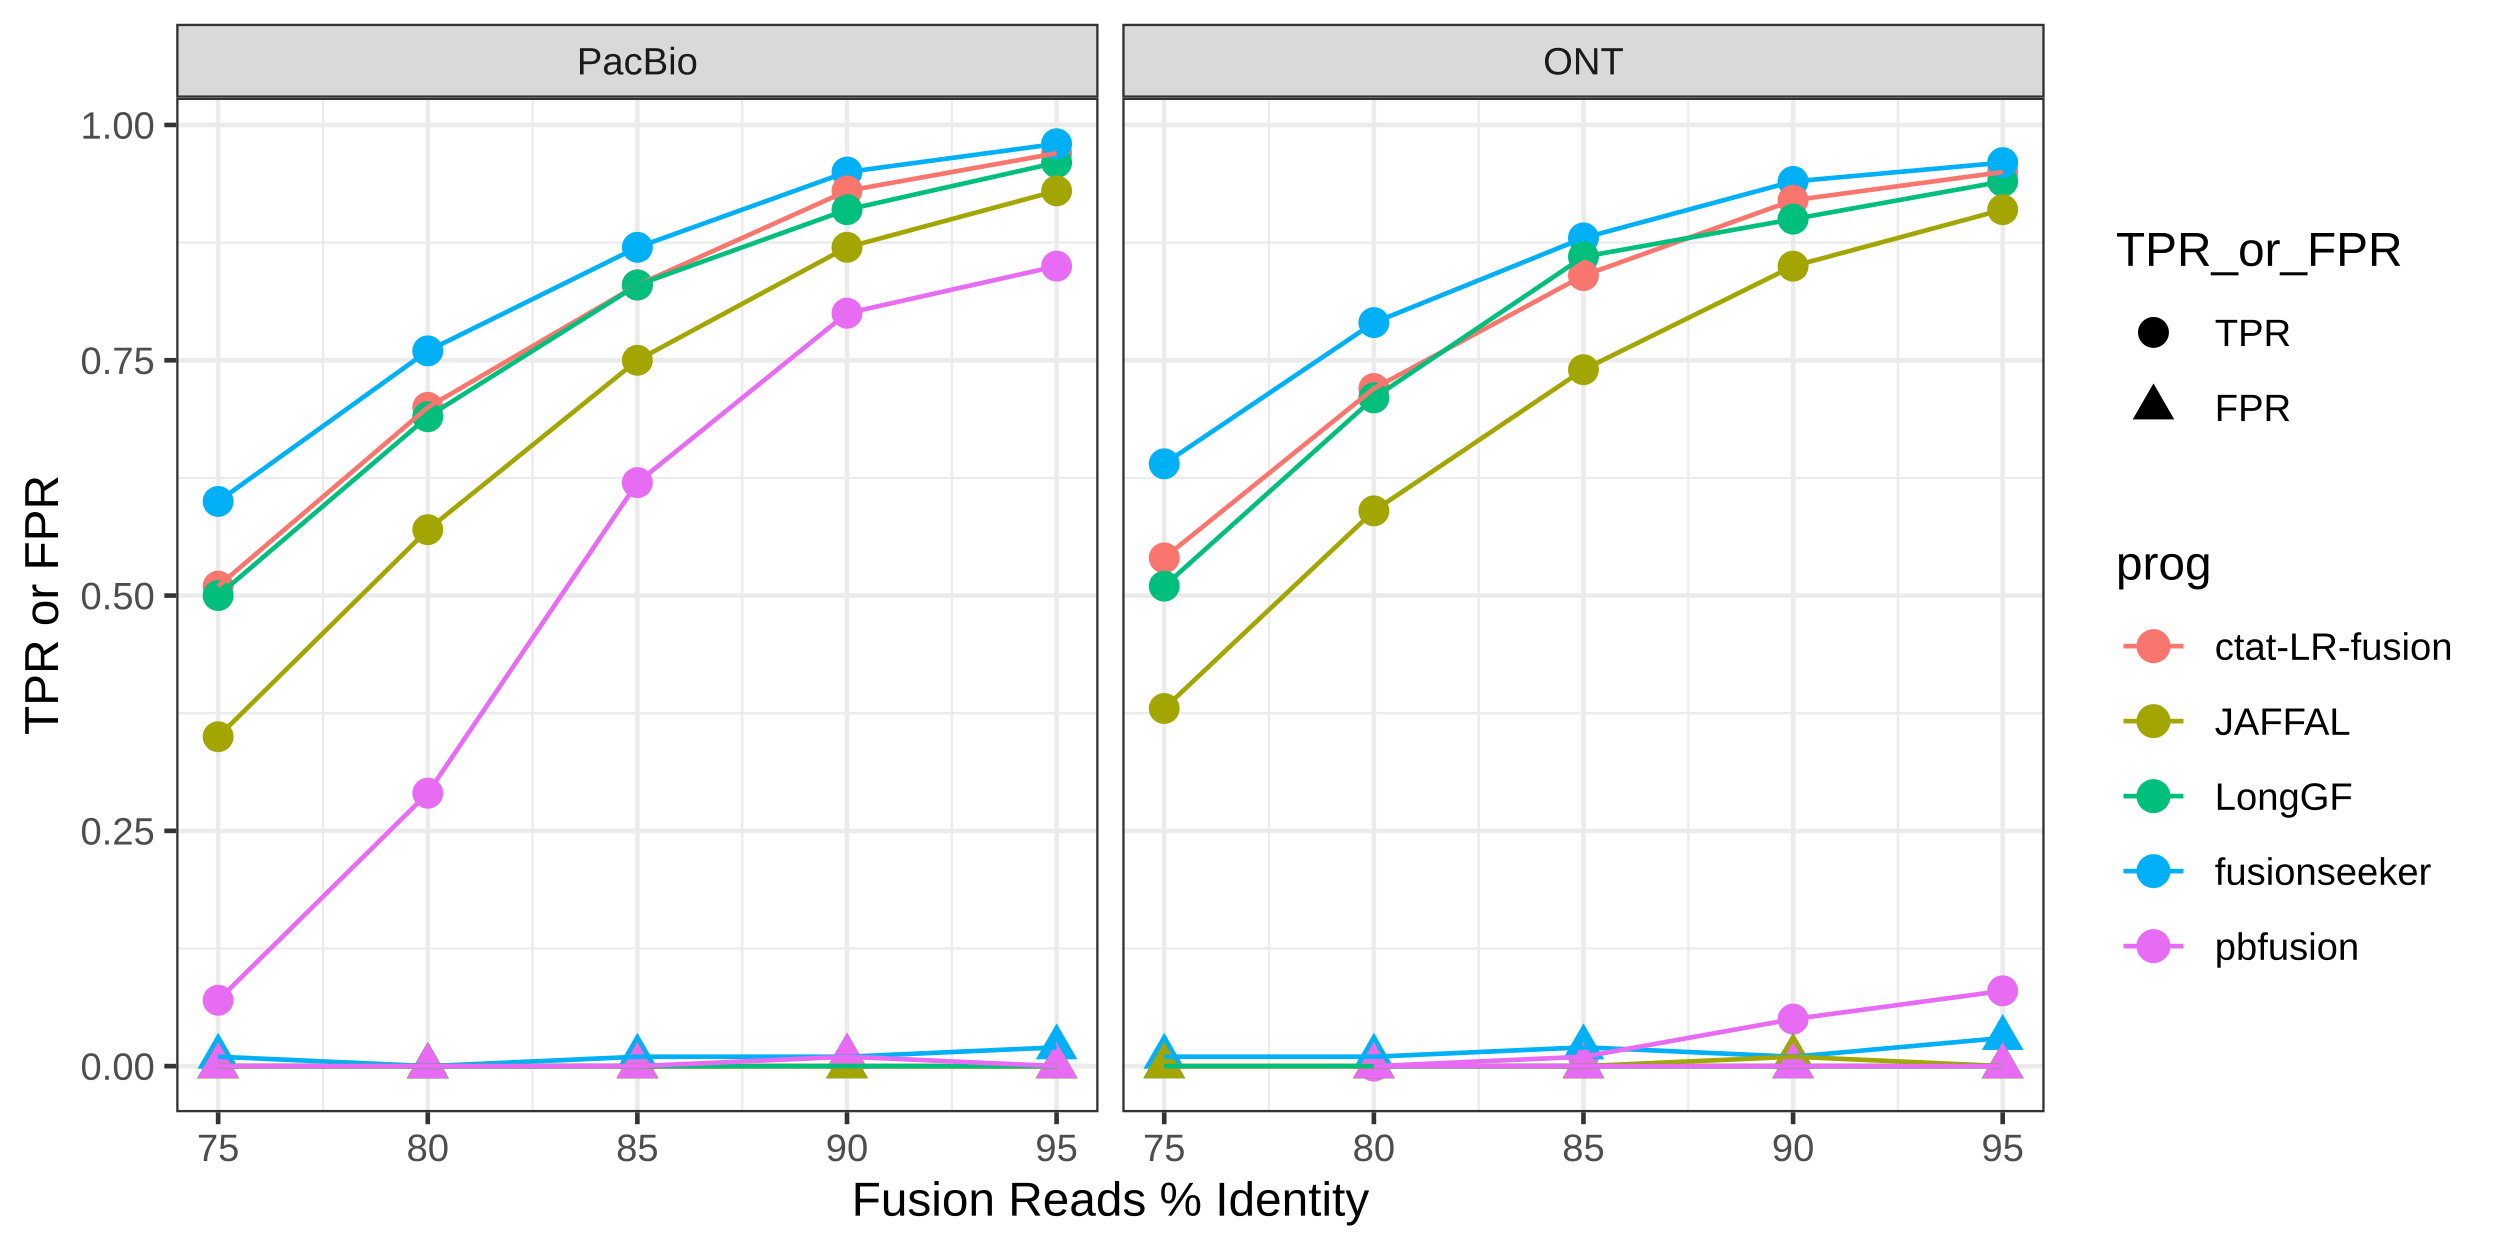
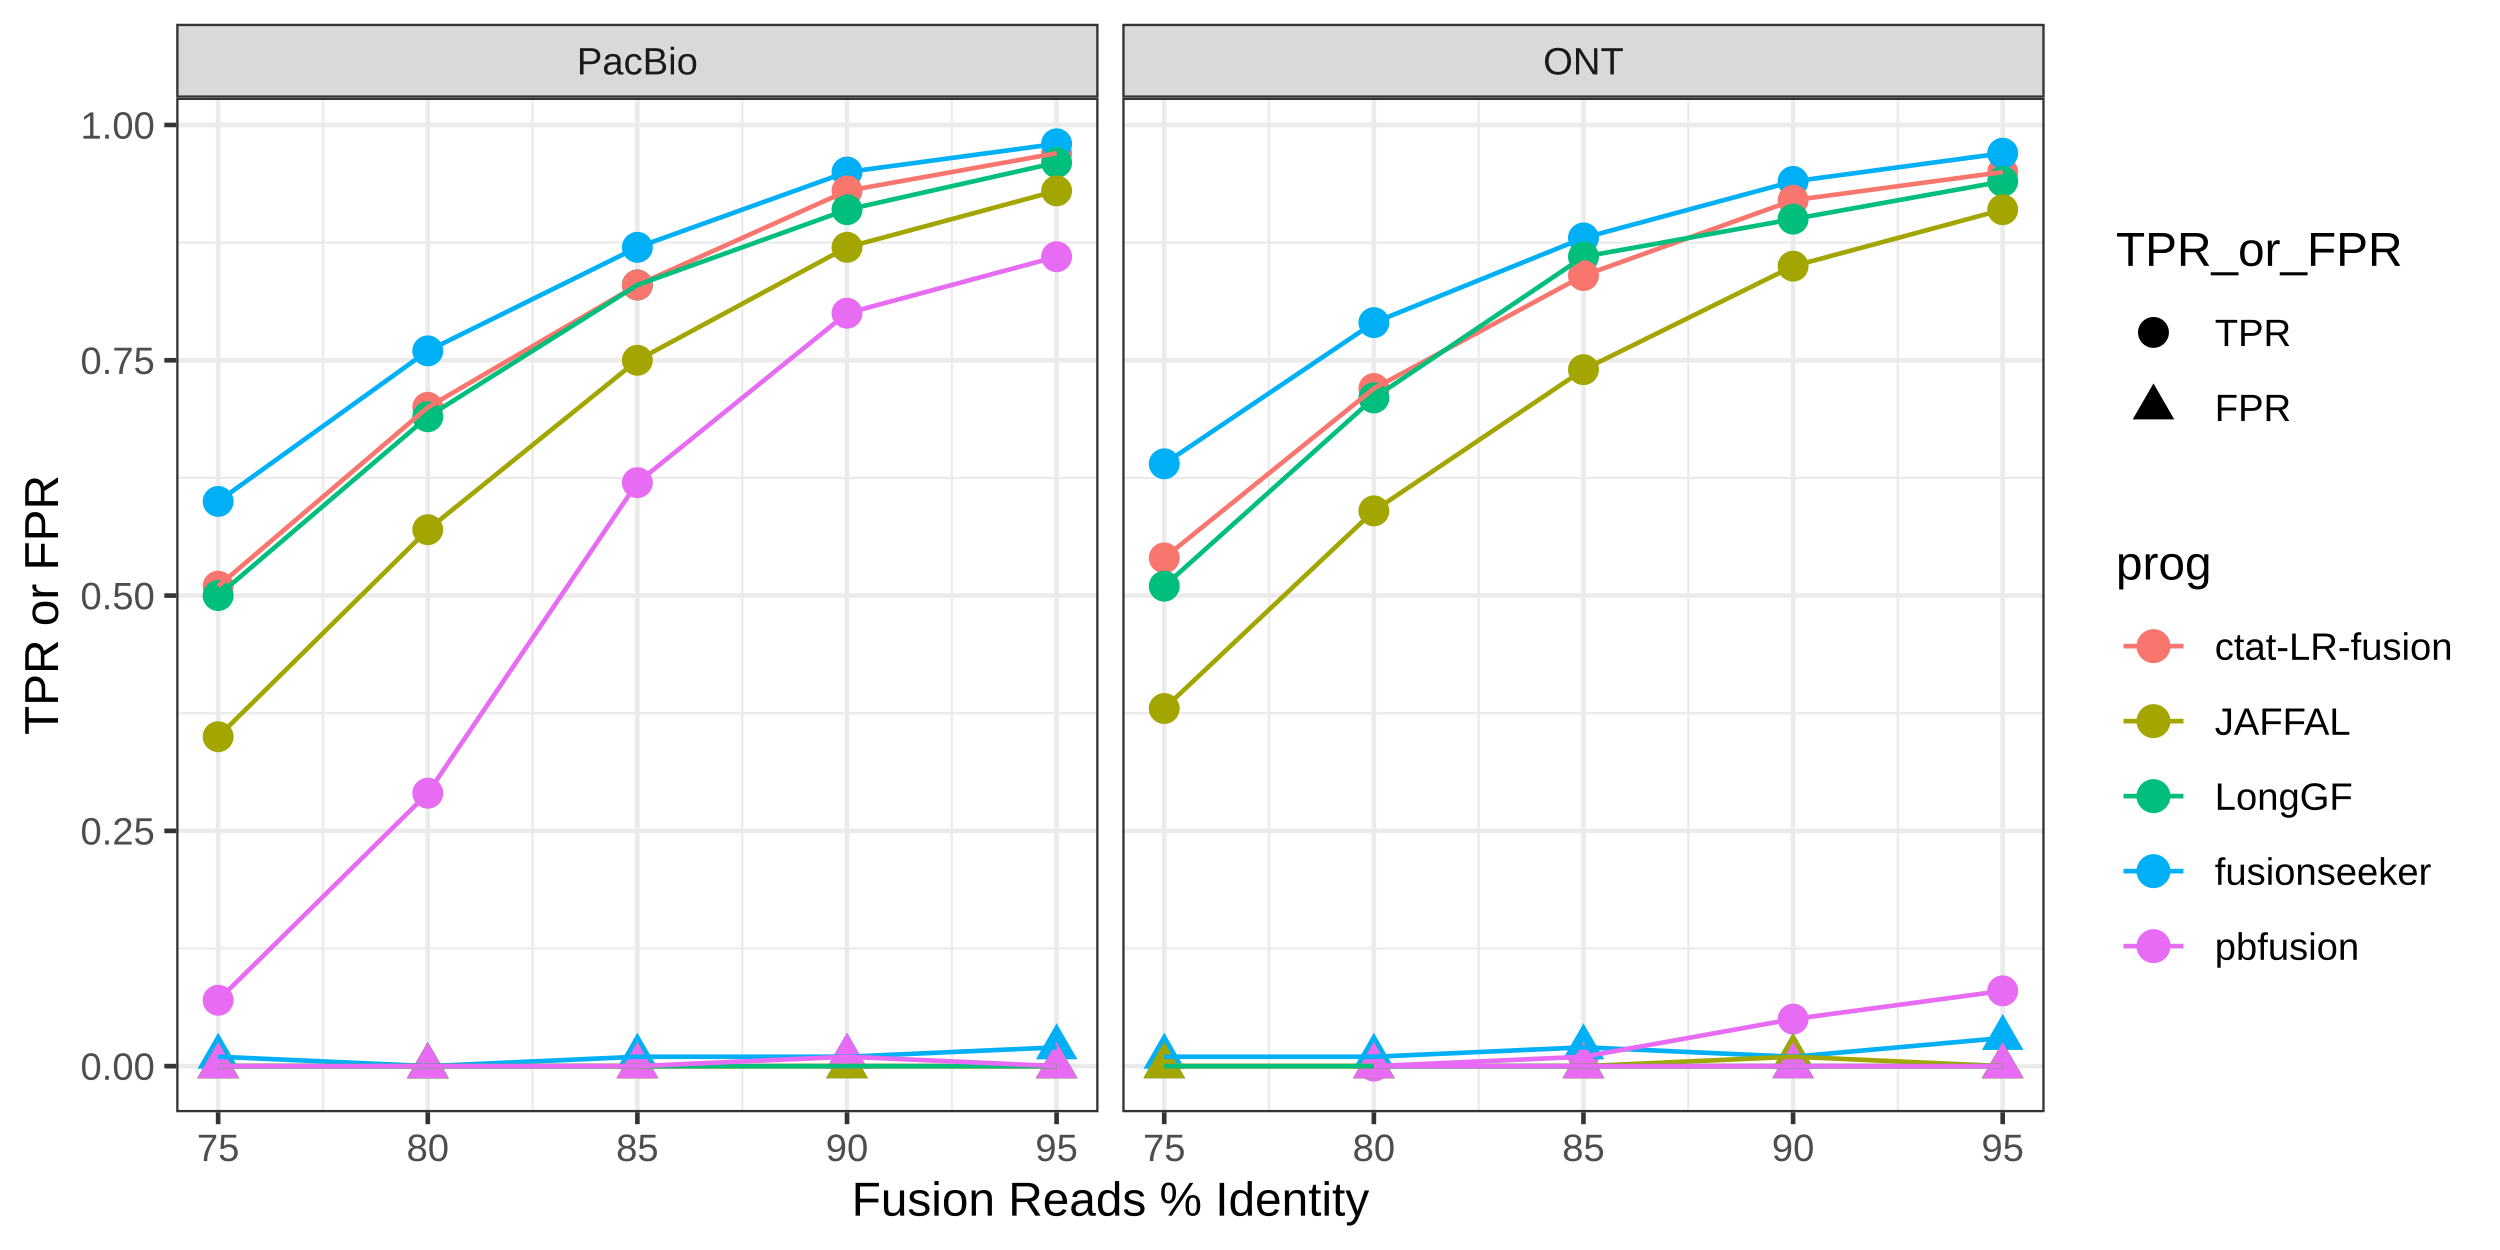
<svg xmlns="http://www.w3.org/2000/svg" class="svglite" width="576.00pt" height="288.00pt" viewBox="0 0 576.00 288.00">
  <defs>
    <style type="text/css">
    .svglite line, .svglite polyline, .svglite polygon, .svglite path, .svglite rect, .svglite circle {
      fill: none;
      stroke: #000000;
      stroke-linecap: round;
      stroke-linejoin: round;
      stroke-miterlimit: 10.00;
    }
    .svglite text {
      white-space: pre;
    }
  </style>
  </defs>
  <rect width="100%" height="100%" style="stroke: none; fill: #FFFFFF;" />
  <defs>
    <clipPath id="cpMC4wMHw1NzYuMDB8MC4wMHwyODguMDA=">
      <rect x="0.00" y="0.00" width="576.00" height="288.00" />
    </clipPath>
  </defs>
  <g clip-path="url(#cpMC4wMHw1NzYuMDB8MC4wMHwyODguMDA=)">
    <rect x="-0" y="0.00" width="576.00" height="288.00" style="stroke-width: 1.07; stroke: #FFFFFF; fill: #FFFFFF;" />
  </g>
  <defs>
    <clipPath id="cpNDAuNjB8MjUzLjEwfDIyLjUwfDI1Ni4yNw==">
      <rect x="40.60" y="22.50" width="212.50" height="233.76" />
    </clipPath>
  </defs>
  <g clip-path="url(#cpNDAuNjB8MjUzLjEwfDIyLjUwfDI1Ni4yNw==)">
    <rect x="40.60" y="22.50" width="212.50" height="233.76" style="stroke-width: 1.07; stroke: none; fill: #FFFFFF;" />
    <polyline points="40.60,218.53 253.10,218.53 " style="stroke-width: 0.53; stroke: #EBEBEB; stroke-linecap: butt;" />
    <polyline points="40.60,164.32 253.10,164.32 " style="stroke-width: 0.53; stroke: #EBEBEB; stroke-linecap: butt;" />
    <polyline points="40.60,110.11 253.10,110.11 " style="stroke-width: 0.53; stroke: #EBEBEB; stroke-linecap: butt;" />
    <polyline points="40.60,55.90 253.10,55.90 " style="stroke-width: 0.53; stroke: #EBEBEB; stroke-linecap: butt;" />
    <polyline points="74.41,256.27 74.41,22.50 " style="stroke-width: 0.53; stroke: #EBEBEB; stroke-linecap: butt;" />
    <polyline points="122.71,256.27 122.71,22.50 " style="stroke-width: 0.53; stroke: #EBEBEB; stroke-linecap: butt;" />
    <polyline points="171.00,256.27 171.00,22.50 " style="stroke-width: 0.53; stroke: #EBEBEB; stroke-linecap: butt;" />
    <polyline points="219.30,256.27 219.30,22.50 " style="stroke-width: 0.53; stroke: #EBEBEB; stroke-linecap: butt;" />
    <polyline points="40.60,245.64 253.10,245.64 " style="stroke-width: 1.07; stroke: #EBEBEB; stroke-linecap: butt;" />
    <polyline points="40.60,191.43 253.10,191.43 " style="stroke-width: 1.07; stroke: #EBEBEB; stroke-linecap: butt;" />
    <polyline points="40.60,137.22 253.10,137.22 " style="stroke-width: 1.07; stroke: #EBEBEB; stroke-linecap: butt;" />
    <polyline points="40.60,83.01 253.10,83.01 " style="stroke-width: 1.07; stroke: #EBEBEB; stroke-linecap: butt;" />
    <polyline points="40.60,28.79 253.10,28.79 " style="stroke-width: 1.07; stroke: #EBEBEB; stroke-linecap: butt;" />
    <polyline points="50.26,256.27 50.26,22.50 " style="stroke-width: 1.07; stroke: #EBEBEB; stroke-linecap: butt;" />
    <polyline points="98.56,256.27 98.56,22.50 " style="stroke-width: 1.07; stroke: #EBEBEB; stroke-linecap: butt;" />
    <polyline points="146.85,256.27 146.85,22.50 " style="stroke-width: 1.07; stroke: #EBEBEB; stroke-linecap: butt;" />
    <polyline points="195.15,256.27 195.15,22.50 " style="stroke-width: 1.07; stroke: #EBEBEB; stroke-linecap: butt;" />
    <polyline points="243.44,256.27 243.44,22.50 " style="stroke-width: 1.07; stroke: #EBEBEB; stroke-linecap: butt;" />
    <circle cx="243.44" cy="35.30" r="3.56" style="stroke-width: 0.71; stroke: none; fill: #F8766D;" />
+     <circle cx="243.44" cy="33.13" r="3.56" style="stroke-width: 0.71; stroke: none; fill: #00B0F6;" />
    <circle cx="243.44" cy="37.47" r="3.56" style="stroke-width: 0.71; stroke: none; fill: #00BF7D;" />
-     <circle cx="243.44" cy="33.13" r="3.56" style="stroke-width: 0.71; stroke: none; fill: #00B0F6;" />
    <circle cx="195.15" cy="39.64" r="3.56" style="stroke-width: 0.71; stroke: none; fill: #00B0F6;" />
    <circle cx="195.15" cy="43.97" r="3.56" style="stroke-width: 0.71; stroke: none; fill: #F8766D;" />
    <circle cx="243.44" cy="43.97" r="3.56" style="stroke-width: 0.71; stroke: none; fill: #A3A500;" />
    <circle cx="195.15" cy="48.31" r="3.56" style="stroke-width: 0.71; stroke: none; fill: #00BF7D;" />
    <circle cx="195.15" cy="56.98" r="3.56" style="stroke-width: 0.71; stroke: none; fill: #A3A500;" />
    <circle cx="146.85" cy="56.98" r="3.56" style="stroke-width: 0.71; stroke: none; fill: #00B0F6;" />
-     <circle cx="243.44" cy="61.32" r="3.56" style="stroke-width: 0.71; stroke: none; fill: #E76BF3;" />
+     <circle cx="243.44" cy="59.15" r="3.56" style="stroke-width: 0.71; stroke: none; fill: #E76BF3;" />
+     <circle cx="146.85" cy="65.66" r="3.56" style="stroke-width: 0.71; stroke: none; fill: #00BF7D;" />
    <circle cx="146.85" cy="65.66" r="3.56" style="stroke-width: 0.71; stroke: none; fill: #F8766D;" />
-     <circle cx="146.85" cy="65.66" r="3.56" style="stroke-width: 0.71; stroke: none; fill: #00BF7D;" />
    <circle cx="195.15" cy="72.16" r="3.56" style="stroke-width: 0.71; stroke: none; fill: #E76BF3;" />
    <circle cx="98.56" cy="80.84" r="3.56" style="stroke-width: 0.71; stroke: none; fill: #00B0F6;" />
    <circle cx="146.85" cy="83.01" r="3.56" style="stroke-width: 0.71; stroke: none; fill: #A3A500;" />
    <circle cx="98.56" cy="93.85" r="3.56" style="stroke-width: 0.71; stroke: none; fill: #F8766D;" />
    <circle cx="98.56" cy="96.02" r="3.56" style="stroke-width: 0.71; stroke: none; fill: #00BF7D;" />
    <circle cx="146.85" cy="111.20" r="3.56" style="stroke-width: 0.71; stroke: none; fill: #E76BF3;" />
    <circle cx="50.26" cy="115.53" r="3.56" style="stroke-width: 0.71; stroke: none; fill: #00B0F6;" />
    <circle cx="98.56" cy="122.04" r="3.56" style="stroke-width: 0.71; stroke: none; fill: #A3A500;" />
    <circle cx="50.26" cy="135.05" r="3.56" style="stroke-width: 0.71; stroke: none; fill: #F8766D;" />
    <circle cx="50.26" cy="137.22" r="3.56" style="stroke-width: 0.71; stroke: none; fill: #00BF7D;" />
    <circle cx="50.26" cy="169.74" r="3.56" style="stroke-width: 0.71; stroke: none; fill: #A3A500;" />
    <circle cx="98.56" cy="182.75" r="3.56" style="stroke-width: 0.71; stroke: none; fill: #E76BF3;" />
    <circle cx="50.26" cy="230.46" r="3.56" style="stroke-width: 0.71; stroke: none; fill: #E76BF3;" />
    <polygon points="243.44,240.11 248.23,248.41 238.66,248.41 " style="stroke-width: 0.71; stroke: none; fill: #F8766D;" />
+     <polygon points="243.44,235.77 248.23,244.07 238.66,244.07 " style="stroke-width: 0.71; stroke: none; fill: #00B0F6;" />
    <polygon points="243.44,240.11 248.23,248.41 238.66,248.41 " style="stroke-width: 0.71; stroke: none; fill: #00BF7D;" />
-     <polygon points="243.44,235.77 248.23,244.07 238.66,244.07 " style="stroke-width: 0.71; stroke: none; fill: #00B0F6;" />
    <polygon points="195.15,237.94 199.94,246.24 190.36,246.24 " style="stroke-width: 0.71; stroke: none; fill: #00B0F6;" />
    <polygon points="195.15,240.11 199.94,248.41 190.36,248.41 " style="stroke-width: 0.71; stroke: none; fill: #F8766D;" />
    <polygon points="243.44,240.11 248.23,248.41 238.66,248.41 " style="stroke-width: 0.71; stroke: none; fill: #A3A500;" />
    <polygon points="195.15,240.11 199.94,248.41 190.36,248.41 " style="stroke-width: 0.71; stroke: none; fill: #00BF7D;" />
    <polygon points="195.15,240.11 199.94,248.41 190.36,248.41 " style="stroke-width: 0.71; stroke: none; fill: #A3A500;" />
    <polygon points="146.85,237.94 151.64,246.24 142.07,246.24 " style="stroke-width: 0.71; stroke: none; fill: #00B0F6;" />
    <polygon points="243.44,240.11 248.23,248.41 238.66,248.41 " style="stroke-width: 0.71; stroke: none; fill: #E76BF3;" />
+     <polygon points="146.85,240.11 151.64,248.41 142.07,248.41 " style="stroke-width: 0.71; stroke: none; fill: #00BF7D;" />
    <polygon points="146.85,240.11 151.64,248.41 142.07,248.41 " style="stroke-width: 0.71; stroke: none; fill: #F8766D;" />
-     <polygon points="146.85,240.11 151.64,248.41 142.07,248.41 " style="stroke-width: 0.71; stroke: none; fill: #00BF7D;" />
    <polygon points="195.15,237.94 199.94,246.24 190.36,246.24 " style="stroke-width: 0.71; stroke: none; fill: #E76BF3;" />
    <polygon points="98.56,240.11 103.35,248.41 93.77,248.41 " style="stroke-width: 0.71; stroke: none; fill: #00B0F6;" />
    <polygon points="146.85,240.11 151.64,248.41 142.07,248.41 " style="stroke-width: 0.71; stroke: none; fill: #A3A500;" />
    <polygon points="98.56,240.11 103.35,248.41 93.77,248.41 " style="stroke-width: 0.71; stroke: none; fill: #F8766D;" />
    <polygon points="98.56,240.11 103.35,248.41 93.77,248.41 " style="stroke-width: 0.71; stroke: none; fill: #00BF7D;" />
    <polygon points="146.85,240.11 151.64,248.41 142.07,248.41 " style="stroke-width: 0.71; stroke: none; fill: #E76BF3;" />
    <polygon points="50.26,237.94 55.05,246.24 45.48,246.24 " style="stroke-width: 0.71; stroke: none; fill: #00B0F6;" />
    <polygon points="98.56,240.11 103.35,248.41 93.77,248.41 " style="stroke-width: 0.71; stroke: none; fill: #A3A500;" />
    <polygon points="50.26,240.11 55.05,248.41 45.48,248.41 " style="stroke-width: 0.71; stroke: none; fill: #F8766D;" />
    <polygon points="50.26,240.11 55.05,248.41 45.48,248.41 " style="stroke-width: 0.71; stroke: none; fill: #00BF7D;" />
    <polygon points="50.26,240.11 55.05,248.41 45.48,248.41 " style="stroke-width: 0.71; stroke: none; fill: #A3A500;" />
    <polygon points="98.56,240.11 103.35,248.41 93.77,248.41 " style="stroke-width: 0.71; stroke: none; fill: #E76BF3;" />
    <polygon points="50.26,240.11 55.05,248.41 45.48,248.41 " style="stroke-width: 0.71; stroke: none; fill: #E76BF3;" />
    <polyline points="50.26,245.64 98.56,245.64 146.85,245.64 195.15,245.64 243.44,245.64 " style="stroke-width: 1.07; stroke: #F8766D; stroke-linecap: butt;" />
    <polyline points="50.26,135.05 98.56,93.85 146.85,65.66 195.15,43.97 243.44,35.30 " style="stroke-width: 1.07; stroke: #F8766D; stroke-linecap: butt;" />
    <polyline points="50.26,243.47 98.56,245.64 146.85,243.47 195.15,243.47 243.44,241.30 " style="stroke-width: 1.07; stroke: #00B0F6; stroke-linecap: butt;" />
    <polyline points="50.26,115.53 98.56,80.84 146.85,56.98 195.15,39.64 243.44,33.13 " style="stroke-width: 1.07; stroke: #00B0F6; stroke-linecap: butt;" />
    <polyline points="50.26,245.64 98.56,245.64 146.85,245.64 195.15,245.64 243.44,245.64 " style="stroke-width: 1.07; stroke: #A3A500; stroke-linecap: butt;" />
    <polyline points="50.26,169.74 98.56,122.04 146.85,83.01 195.15,56.98 243.44,43.97 " style="stroke-width: 1.07; stroke: #A3A500; stroke-linecap: butt;" />
    <polyline points="50.26,245.64 98.56,245.64 146.85,245.64 195.15,245.64 243.44,245.64 " style="stroke-width: 1.07; stroke: #00BF7D; stroke-linecap: butt;" />
    <polyline points="50.26,137.22 98.56,96.02 146.85,65.66 195.15,48.31 243.44,37.47 " style="stroke-width: 1.07; stroke: #00BF7D; stroke-linecap: butt;" />
    <polyline points="50.26,245.64 98.56,245.64 146.85,245.64 195.15,243.47 243.44,245.64 " style="stroke-width: 1.07; stroke: #E76BF3; stroke-linecap: butt;" />
-     <polyline points="50.26,230.46 98.56,182.75 146.85,111.20 195.15,72.16 243.44,61.32 " style="stroke-width: 1.07; stroke: #E76BF3; stroke-linecap: butt;" />
+     <polyline points="50.26,230.46 98.56,182.75 146.85,111.20 195.15,72.16 243.44,59.15 " style="stroke-width: 1.07; stroke: #E76BF3; stroke-linecap: butt;" />
    <rect x="40.60" y="22.50" width="212.50" height="233.76" style="stroke-width: 1.07; stroke: #333333;" />
  </g>
  <g clip-path="url(#cpMC4wMHw1NzYuMDB8MC4wMHwyODguMDA=)">
</g>
  <defs>
    <clipPath id="cpMjU4LjU4fDQ3MS4wOHwyMi41MHwyNTYuMjc=">
      <rect x="258.58" y="22.50" width="212.50" height="233.76" />
    </clipPath>
  </defs>
  <g clip-path="url(#cpMjU4LjU4fDQ3MS4wOHwyMi41MHwyNTYuMjc=)">
    <rect x="258.58" y="22.50" width="212.50" height="233.76" style="stroke-width: 1.07; stroke: none; fill: #FFFFFF;" />
    <polyline points="258.58,218.53 471.08,218.53 " style="stroke-width: 0.53; stroke: #EBEBEB; stroke-linecap: butt;" />
    <polyline points="258.58,164.32 471.08,164.32 " style="stroke-width: 0.53; stroke: #EBEBEB; stroke-linecap: butt;" />
    <polyline points="258.58,110.11 471.08,110.11 " style="stroke-width: 0.53; stroke: #EBEBEB; stroke-linecap: butt;" />
    <polyline points="258.58,55.90 471.08,55.90 " style="stroke-width: 0.53; stroke: #EBEBEB; stroke-linecap: butt;" />
    <polyline points="292.39,256.27 292.39,22.50 " style="stroke-width: 0.53; stroke: #EBEBEB; stroke-linecap: butt;" />
    <polyline points="340.68,256.27 340.68,22.50 " style="stroke-width: 0.53; stroke: #EBEBEB; stroke-linecap: butt;" />
    <polyline points="388.98,256.27 388.98,22.50 " style="stroke-width: 0.53; stroke: #EBEBEB; stroke-linecap: butt;" />
    <polyline points="437.27,256.27 437.27,22.50 " style="stroke-width: 0.53; stroke: #EBEBEB; stroke-linecap: butt;" />
    <polyline points="258.58,245.64 471.08,245.64 " style="stroke-width: 1.07; stroke: #EBEBEB; stroke-linecap: butt;" />
    <polyline points="258.58,191.43 471.08,191.43 " style="stroke-width: 1.07; stroke: #EBEBEB; stroke-linecap: butt;" />
    <polyline points="258.58,137.22 471.08,137.22 " style="stroke-width: 1.07; stroke: #EBEBEB; stroke-linecap: butt;" />
    <polyline points="258.58,83.01 471.08,83.01 " style="stroke-width: 1.07; stroke: #EBEBEB; stroke-linecap: butt;" />
    <polyline points="258.58,28.79 471.08,28.79 " style="stroke-width: 1.07; stroke: #EBEBEB; stroke-linecap: butt;" />
    <polyline points="268.24,256.27 268.24,22.50 " style="stroke-width: 1.07; stroke: #EBEBEB; stroke-linecap: butt;" />
    <polyline points="316.54,256.27 316.54,22.50 " style="stroke-width: 1.07; stroke: #EBEBEB; stroke-linecap: butt;" />
    <polyline points="364.83,256.27 364.83,22.50 " style="stroke-width: 1.07; stroke: #EBEBEB; stroke-linecap: butt;" />
    <polyline points="413.13,256.27 413.13,22.50 " style="stroke-width: 1.07; stroke: #EBEBEB; stroke-linecap: butt;" />
    <polyline points="461.42,256.27 461.42,22.50 " style="stroke-width: 1.07; stroke: #EBEBEB; stroke-linecap: butt;" />
    <circle cx="461.42" cy="39.64" r="3.56" style="stroke-width: 0.71; stroke: none; fill: #F8766D;" />
+     <circle cx="461.42" cy="35.30" r="3.56" style="stroke-width: 0.71; stroke: none; fill: #00B0F6;" />
    <circle cx="461.42" cy="41.80" r="3.56" style="stroke-width: 0.71; stroke: none; fill: #00BF7D;" />
-     <circle cx="461.42" cy="37.47" r="3.56" style="stroke-width: 0.71; stroke: none; fill: #00B0F6;" />
    <circle cx="413.13" cy="41.80" r="3.56" style="stroke-width: 0.71; stroke: none; fill: #00B0F6;" />
    <circle cx="413.13" cy="46.14" r="3.56" style="stroke-width: 0.71; stroke: none; fill: #F8766D;" />
    <circle cx="461.42" cy="48.31" r="3.56" style="stroke-width: 0.71; stroke: none; fill: #A3A500;" />
    <circle cx="413.13" cy="50.48" r="3.56" style="stroke-width: 0.71; stroke: none; fill: #00BF7D;" />
    <circle cx="364.83" cy="54.82" r="3.56" style="stroke-width: 0.71; stroke: none; fill: #00B0F6;" />
    <circle cx="364.83" cy="59.15" r="3.56" style="stroke-width: 0.71; stroke: none; fill: #00BF7D;" />
    <circle cx="413.13" cy="61.32" r="3.56" style="stroke-width: 0.71; stroke: none; fill: #A3A500;" />
    <circle cx="364.83" cy="63.49" r="3.56" style="stroke-width: 0.71; stroke: none; fill: #F8766D;" />
    <circle cx="316.54" cy="74.33" r="3.56" style="stroke-width: 0.71; stroke: none; fill: #00B0F6;" />
    <circle cx="364.83" cy="85.17" r="3.56" style="stroke-width: 0.71; stroke: none; fill: #A3A500;" />
    <circle cx="316.54" cy="89.51" r="3.56" style="stroke-width: 0.71; stroke: none; fill: #F8766D;" />
    <circle cx="316.54" cy="91.68" r="3.56" style="stroke-width: 0.71; stroke: none; fill: #00BF7D;" />
    <circle cx="268.24" cy="106.86" r="3.56" style="stroke-width: 0.71; stroke: none; fill: #00B0F6;" />
    <circle cx="316.54" cy="117.70" r="3.56" style="stroke-width: 0.71; stroke: none; fill: #A3A500;" />
    <circle cx="268.24" cy="128.54" r="3.56" style="stroke-width: 0.71; stroke: none; fill: #F8766D;" />
    <circle cx="268.24" cy="135.05" r="3.56" style="stroke-width: 0.71; stroke: none; fill: #00BF7D;" />
    <circle cx="268.24" cy="163.24" r="3.56" style="stroke-width: 0.71; stroke: none; fill: #A3A500;" />
    <circle cx="461.42" cy="228.29" r="3.56" style="stroke-width: 0.71; stroke: none; fill: #E76BF3;" />
    <circle cx="413.13" cy="234.80" r="3.56" style="stroke-width: 0.71; stroke: none; fill: #E76BF3;" />
    <circle cx="364.83" cy="243.47" r="3.56" style="stroke-width: 0.71; stroke: none; fill: #E76BF3;" />
    <circle cx="316.54" cy="245.64" r="3.56" style="stroke-width: 0.71; stroke: none; fill: #E76BF3;" />
    <polygon points="461.42,240.11 466.21,248.41 456.63,248.41 " style="stroke-width: 0.71; stroke: none; fill: #F8766D;" />
+     <polygon points="461.42,233.61 466.21,241.90 456.63,241.90 " style="stroke-width: 0.71; stroke: none; fill: #00B0F6;" />
    <polygon points="461.42,240.11 466.21,248.41 456.63,248.41 " style="stroke-width: 0.71; stroke: none; fill: #00BF7D;" />
-     <polygon points="461.42,233.61 466.21,241.90 456.63,241.90 " style="stroke-width: 0.71; stroke: none; fill: #00B0F6;" />
    <polygon points="413.13,237.94 417.91,246.24 408.34,246.24 " style="stroke-width: 0.71; stroke: none; fill: #00B0F6;" />
    <polygon points="413.13,240.11 417.91,248.41 408.34,248.41 " style="stroke-width: 0.71; stroke: none; fill: #F8766D;" />
    <polygon points="461.42,240.11 466.21,248.41 456.63,248.41 " style="stroke-width: 0.71; stroke: none; fill: #A3A500;" />
    <polygon points="413.13,240.11 417.91,248.41 408.34,248.41 " style="stroke-width: 0.71; stroke: none; fill: #00BF7D;" />
    <polygon points="364.83,235.77 369.62,244.07 360.04,244.07 " style="stroke-width: 0.71; stroke: none; fill: #00B0F6;" />
    <polygon points="364.83,240.11 369.62,248.41 360.04,248.41 " style="stroke-width: 0.71; stroke: none; fill: #00BF7D;" />
    <polygon points="413.13,237.94 417.91,246.24 408.34,246.24 " style="stroke-width: 0.71; stroke: none; fill: #A3A500;" />
    <polygon points="364.83,240.11 369.62,248.41 360.04,248.41 " style="stroke-width: 0.71; stroke: none; fill: #F8766D;" />
    <polygon points="316.54,237.94 321.32,246.24 311.75,246.24 " style="stroke-width: 0.71; stroke: none; fill: #00B0F6;" />
    <polygon points="364.83,240.11 369.62,248.41 360.04,248.41 " style="stroke-width: 0.71; stroke: none; fill: #A3A500;" />
    <polygon points="316.54,240.11 321.32,248.41 311.75,248.41 " style="stroke-width: 0.71; stroke: none; fill: #F8766D;" />
    <polygon points="316.54,240.11 321.32,248.41 311.75,248.41 " style="stroke-width: 0.71; stroke: none; fill: #00BF7D;" />
    <polygon points="268.24,237.94 273.03,246.24 263.45,246.24 " style="stroke-width: 0.71; stroke: none; fill: #00B0F6;" />
    <polygon points="316.54,240.11 321.32,248.41 311.75,248.41 " style="stroke-width: 0.71; stroke: none; fill: #A3A500;" />
    <polygon points="268.24,240.11 273.03,248.41 263.45,248.41 " style="stroke-width: 0.71; stroke: none; fill: #F8766D;" />
    <polygon points="268.24,240.11 273.03,248.41 263.45,248.41 " style="stroke-width: 0.71; stroke: none; fill: #00BF7D;" />
    <polygon points="268.24,240.11 273.03,248.41 263.45,248.41 " style="stroke-width: 0.71; stroke: none; fill: #A3A500;" />
    <polygon points="461.42,240.11 466.21,248.41 456.63,248.41 " style="stroke-width: 0.71; stroke: none; fill: #E76BF3;" />
    <polygon points="413.13,240.11 417.91,248.41 408.34,248.41 " style="stroke-width: 0.71; stroke: none; fill: #E76BF3;" />
    <polygon points="364.83,240.11 369.62,248.41 360.04,248.41 " style="stroke-width: 0.71; stroke: none; fill: #E76BF3;" />
    <polygon points="316.54,240.11 321.32,248.41 311.75,248.41 " style="stroke-width: 0.71; stroke: none; fill: #E76BF3;" />
    <polyline points="268.24,245.64 316.54,245.64 364.83,245.64 413.13,245.64 461.42,245.64 " style="stroke-width: 1.07; stroke: #F8766D; stroke-linecap: butt;" />
    <polyline points="268.24,128.54 316.54,89.51 364.83,63.49 413.13,46.14 461.42,39.64 " style="stroke-width: 1.07; stroke: #F8766D; stroke-linecap: butt;" />
    <polyline points="268.24,243.47 316.54,243.47 364.83,241.30 413.13,243.47 461.42,239.14 " style="stroke-width: 1.07; stroke: #00B0F6; stroke-linecap: butt;" />
-     <polyline points="268.24,106.86 316.54,74.33 364.83,54.82 413.13,41.80 461.42,37.47 " style="stroke-width: 1.07; stroke: #00B0F6; stroke-linecap: butt;" />
+     <polyline points="268.24,106.86 316.54,74.33 364.83,54.82 413.13,41.80 461.42,35.30 " style="stroke-width: 1.07; stroke: #00B0F6; stroke-linecap: butt;" />
    <polyline points="268.24,245.64 316.54,245.64 364.83,245.64 413.13,243.47 461.42,245.64 " style="stroke-width: 1.07; stroke: #A3A500; stroke-linecap: butt;" />
    <polyline points="268.24,163.24 316.54,117.70 364.83,85.17 413.13,61.32 461.42,48.31 " style="stroke-width: 1.07; stroke: #A3A500; stroke-linecap: butt;" />
    <polyline points="268.24,245.64 316.54,245.64 364.83,245.64 413.13,245.64 461.42,245.64 " style="stroke-width: 1.07; stroke: #00BF7D; stroke-linecap: butt;" />
    <polyline points="268.24,135.05 316.54,91.68 364.83,59.15 413.13,50.48 461.42,41.80 " style="stroke-width: 1.07; stroke: #00BF7D; stroke-linecap: butt;" />
    <polyline points="316.54,245.64 364.83,245.64 413.13,245.64 461.42,245.64 " style="stroke-width: 1.07; stroke: #E76BF3; stroke-linecap: butt;" />
    <polyline points="316.54,245.64 364.83,243.47 413.13,234.80 461.42,228.29 " style="stroke-width: 1.07; stroke: #E76BF3; stroke-linecap: butt;" />
    <rect x="258.58" y="22.50" width="212.50" height="233.76" style="stroke-width: 1.07; stroke: #333333;" />
  </g>
  <g clip-path="url(#cpMC4wMHw1NzYuMDB8MC4wMHwyODguMDA=)">
</g>
  <defs>
    <clipPath id="cpNDAuNjB8MjUzLjEwfDUuNDh8MjIuNTA=">
      <rect x="40.60" y="5.48" width="212.50" height="17.03" />
    </clipPath>
  </defs>
  <g clip-path="url(#cpNDAuNjB8MjUzLjEwfDUuNDh8MjIuNTA=)">
    <rect x="40.60" y="5.48" width="212.50" height="17.03" style="stroke-width: 1.07; stroke: #333333; fill: #D9D9D9;" />
    <text x="146.85" y="17.15" text-anchor="middle" style="font-size: 8.80px;fill: #1A1A1A; font-family: &quot;Arial&quot;;" textLength="27.88px" lengthAdjust="spacingAndGlyphs">PacBio</text>
  </g>
  <g clip-path="url(#cpMC4wMHw1NzYuMDB8MC4wMHwyODguMDA=)">
</g>
  <defs>
    <clipPath id="cpMjU4LjU4fDQ3MS4wOHw1LjQ4fDIyLjUw">
      <rect x="258.58" y="5.48" width="212.50" height="17.03" />
    </clipPath>
  </defs>
  <g clip-path="url(#cpMjU4LjU4fDQ3MS4wOHw1LjQ4fDIyLjUw)">
    <rect x="258.58" y="5.48" width="212.50" height="17.03" style="stroke-width: 1.07; stroke: #333333; fill: #D9D9D9;" />
    <text x="364.83" y="17.15" text-anchor="middle" style="font-size: 8.80px;fill: #1A1A1A; font-family: &quot;Arial&quot;;" textLength="18.56px" lengthAdjust="spacingAndGlyphs">ONT</text>
  </g>
  <g clip-path="url(#cpMC4wMHw1NzYuMDB8MC4wMHwyODguMDA=)">
    <polyline points="50.26,259.01 50.26,256.27 " style="stroke-width: 1.07; stroke: #333333; stroke-linecap: butt;" />
    <polyline points="98.56,259.01 98.56,256.27 " style="stroke-width: 1.07; stroke: #333333; stroke-linecap: butt;" />
    <polyline points="146.85,259.01 146.85,256.27 " style="stroke-width: 1.07; stroke: #333333; stroke-linecap: butt;" />
    <polyline points="195.15,259.01 195.15,256.27 " style="stroke-width: 1.07; stroke: #333333; stroke-linecap: butt;" />
    <polyline points="243.44,259.01 243.44,256.27 " style="stroke-width: 1.07; stroke: #333333; stroke-linecap: butt;" />
    <text x="50.26" y="267.50" text-anchor="middle" style="font-size: 8.80px;fill: #4D4D4D; font-family: &quot;Arial&quot;;" textLength="9.79px" lengthAdjust="spacingAndGlyphs">75</text>
    <text x="98.56" y="267.50" text-anchor="middle" style="font-size: 8.80px;fill: #4D4D4D; font-family: &quot;Arial&quot;;" textLength="9.79px" lengthAdjust="spacingAndGlyphs">80</text>
    <text x="146.85" y="267.50" text-anchor="middle" style="font-size: 8.80px;fill: #4D4D4D; font-family: &quot;Arial&quot;;" textLength="9.79px" lengthAdjust="spacingAndGlyphs">85</text>
    <text x="195.15" y="267.50" text-anchor="middle" style="font-size: 8.80px;fill: #4D4D4D; font-family: &quot;Arial&quot;;" textLength="9.79px" lengthAdjust="spacingAndGlyphs">90</text>
    <text x="243.44" y="267.50" text-anchor="middle" style="font-size: 8.80px;fill: #4D4D4D; font-family: &quot;Arial&quot;;" textLength="9.79px" lengthAdjust="spacingAndGlyphs">95</text>
    <polyline points="268.24,259.01 268.24,256.27 " style="stroke-width: 1.07; stroke: #333333; stroke-linecap: butt;" />
    <polyline points="316.54,259.01 316.54,256.27 " style="stroke-width: 1.07; stroke: #333333; stroke-linecap: butt;" />
    <polyline points="364.83,259.01 364.83,256.27 " style="stroke-width: 1.07; stroke: #333333; stroke-linecap: butt;" />
    <polyline points="413.13,259.01 413.13,256.27 " style="stroke-width: 1.07; stroke: #333333; stroke-linecap: butt;" />
    <polyline points="461.42,259.01 461.42,256.27 " style="stroke-width: 1.07; stroke: #333333; stroke-linecap: butt;" />
    <text x="268.24" y="267.50" text-anchor="middle" style="font-size: 8.80px;fill: #4D4D4D; font-family: &quot;Arial&quot;;" textLength="9.79px" lengthAdjust="spacingAndGlyphs">75</text>
    <text x="316.54" y="267.50" text-anchor="middle" style="font-size: 8.80px;fill: #4D4D4D; font-family: &quot;Arial&quot;;" textLength="9.79px" lengthAdjust="spacingAndGlyphs">80</text>
    <text x="364.83" y="267.50" text-anchor="middle" style="font-size: 8.80px;fill: #4D4D4D; font-family: &quot;Arial&quot;;" textLength="9.79px" lengthAdjust="spacingAndGlyphs">85</text>
    <text x="413.13" y="267.50" text-anchor="middle" style="font-size: 8.80px;fill: #4D4D4D; font-family: &quot;Arial&quot;;" textLength="9.79px" lengthAdjust="spacingAndGlyphs">90</text>
    <text x="461.42" y="267.50" text-anchor="middle" style="font-size: 8.80px;fill: #4D4D4D; font-family: &quot;Arial&quot;;" textLength="9.79px" lengthAdjust="spacingAndGlyphs">95</text>
    <text x="35.67" y="248.79" text-anchor="end" style="font-size: 8.80px;fill: #4D4D4D; font-family: &quot;Arial&quot;;" textLength="17.13px" lengthAdjust="spacingAndGlyphs">0.00</text>
    <text x="35.67" y="194.58" text-anchor="end" style="font-size: 8.80px;fill: #4D4D4D; font-family: &quot;Arial&quot;;" textLength="17.13px" lengthAdjust="spacingAndGlyphs">0.25</text>
    <text x="35.67" y="140.37" text-anchor="end" style="font-size: 8.80px;fill: #4D4D4D; font-family: &quot;Arial&quot;;" textLength="17.13px" lengthAdjust="spacingAndGlyphs">0.50</text>
    <text x="35.67" y="86.16" text-anchor="end" style="font-size: 8.80px;fill: #4D4D4D; font-family: &quot;Arial&quot;;" textLength="17.13px" lengthAdjust="spacingAndGlyphs">0.75</text>
    <text x="35.67" y="31.95" text-anchor="end" style="font-size: 8.80px;fill: #4D4D4D; font-family: &quot;Arial&quot;;" textLength="17.13px" lengthAdjust="spacingAndGlyphs">1.00</text>
    <polyline points="37.86,245.64 40.60,245.64 " style="stroke-width: 1.07; stroke: #333333; stroke-linecap: butt;" />
    <polyline points="37.86,191.43 40.60,191.43 " style="stroke-width: 1.07; stroke: #333333; stroke-linecap: butt;" />
    <polyline points="37.86,137.22 40.60,137.22 " style="stroke-width: 1.07; stroke: #333333; stroke-linecap: butt;" />
    <polyline points="37.86,83.01 40.60,83.01 " style="stroke-width: 1.07; stroke: #333333; stroke-linecap: butt;" />
    <polyline points="37.86,28.79 40.60,28.79 " style="stroke-width: 1.07; stroke: #333333; stroke-linecap: butt;" />
    <text x="255.84" y="280.09" text-anchor="middle" style="font-size: 11.00px; font-family: &quot;Arial&quot;;" textLength="119.22px" lengthAdjust="spacingAndGlyphs">Fusion Reads % Identity</text>
    <text transform="translate(13.37,139.39) rotate(-90)" text-anchor="middle" style="font-size: 11.00px; font-family: &quot;Arial&quot;;" textLength="59.88px" lengthAdjust="spacingAndGlyphs">TPR or FPR</text>
    <rect x="482.04" y="46.66" width="76.98" height="61.32" style="stroke-width: 1.07; stroke: none; fill: #FFFFFF;" />
    <text x="487.52" y="61.25" style="font-size: 11.00px; font-family: &quot;Arial&quot;;" textLength="66.02px" lengthAdjust="spacingAndGlyphs">TPR_or_FPR</text>
    <rect x="487.52" y="67.95" width="17.28" height="17.28" style="stroke-width: 1.07; stroke: none; fill: #FFFFFF;" />
    <circle cx="496.16" cy="76.59" r="3.56" style="stroke-width: 0.71; stroke: none; fill: #000000;" />
    <rect x="487.52" y="85.23" width="17.28" height="17.28" style="stroke-width: 1.07; stroke: none; fill: #FFFFFF;" />
    <polygon points="496.16,88.34 500.95,96.63 491.37,96.63 " style="stroke-width: 0.71; stroke: none; fill: #000000;" />
    <text x="510.28" y="79.74" style="font-size: 8.80px; font-family: &quot;Arial&quot;;" textLength="17.59px" lengthAdjust="spacingAndGlyphs">TPR</text>
    <text x="510.28" y="97.02" style="font-size: 8.80px; font-family: &quot;Arial&quot;;" textLength="17.59px" lengthAdjust="spacingAndGlyphs">FPR</text>
    <rect x="482.04" y="118.94" width="88.48" height="113.16" style="stroke-width: 1.07; stroke: none; fill: #FFFFFF;" />
    <text x="487.52" y="133.53" style="font-size: 11.00px; font-family: &quot;Arial&quot;;" textLength="22.02px" lengthAdjust="spacingAndGlyphs">prog</text>
    <rect x="487.52" y="140.23" width="17.28" height="17.28" style="stroke-width: 1.07; stroke: none; fill: #FFFFFF;" />
    <circle cx="496.16" cy="148.87" r="3.56" style="stroke-width: 0.71; stroke: #F8766D; fill: #F8766D;" />
    <line x1="489.25" y1="148.87" x2="503.07" y2="148.87" style="stroke-width: 1.07; stroke: #F8766D; stroke-linecap: butt;" />
    <rect x="487.52" y="157.51" width="17.28" height="17.28" style="stroke-width: 1.07; stroke: none; fill: #FFFFFF;" />
    <circle cx="496.16" cy="166.15" r="3.56" style="stroke-width: 0.71; stroke: #A3A500; fill: #A3A500;" />
    <line x1="489.25" y1="166.15" x2="503.07" y2="166.15" style="stroke-width: 1.07; stroke: #A3A500; stroke-linecap: butt;" />
    <rect x="487.52" y="174.79" width="17.28" height="17.28" style="stroke-width: 1.07; stroke: none; fill: #FFFFFF;" />
    <circle cx="496.16" cy="183.43" r="3.56" style="stroke-width: 0.71; stroke: #00BF7D; fill: #00BF7D;" />
    <line x1="489.25" y1="183.43" x2="503.07" y2="183.43" style="stroke-width: 1.07; stroke: #00BF7D; stroke-linecap: butt;" />
    <rect x="487.52" y="192.07" width="17.28" height="17.28" style="stroke-width: 1.07; stroke: none; fill: #FFFFFF;" />
    <circle cx="496.16" cy="200.71" r="3.56" style="stroke-width: 0.71; stroke: #00B0F6; fill: #00B0F6;" />
    <line x1="489.25" y1="200.71" x2="503.07" y2="200.71" style="stroke-width: 1.07; stroke: #00B0F6; stroke-linecap: butt;" />
    <rect x="487.52" y="209.35" width="17.28" height="17.28" style="stroke-width: 1.07; stroke: none; fill: #FFFFFF;" />
    <circle cx="496.16" cy="217.99" r="3.56" style="stroke-width: 0.71; stroke: #E76BF3; fill: #E76BF3;" />
    <line x1="489.25" y1="217.99" x2="503.07" y2="217.99" style="stroke-width: 1.07; stroke: #E76BF3; stroke-linecap: butt;" />
    <text x="510.28" y="152.02" style="font-size: 8.80px; font-family: &quot;Arial&quot;;" textLength="54.76px" lengthAdjust="spacingAndGlyphs">ctat-LR-fusion</text>
    <text x="510.28" y="169.30" style="font-size: 8.80px; font-family: &quot;Arial&quot;;" textLength="31.77px" lengthAdjust="spacingAndGlyphs">JAFFAL</text>
    <text x="510.28" y="186.58" style="font-size: 8.80px; font-family: &quot;Arial&quot;;" textLength="31.80px" lengthAdjust="spacingAndGlyphs">LongGF</text>
    <text x="510.28" y="203.86" style="font-size: 8.80px; font-family: &quot;Arial&quot;;" textLength="49.90px" lengthAdjust="spacingAndGlyphs">fusionseeker</text>
    <text x="510.28" y="221.14" style="font-size: 8.80px; font-family: &quot;Arial&quot;;" textLength="33.27px" lengthAdjust="spacingAndGlyphs">pbfusion</text>
  </g>
</svg>
